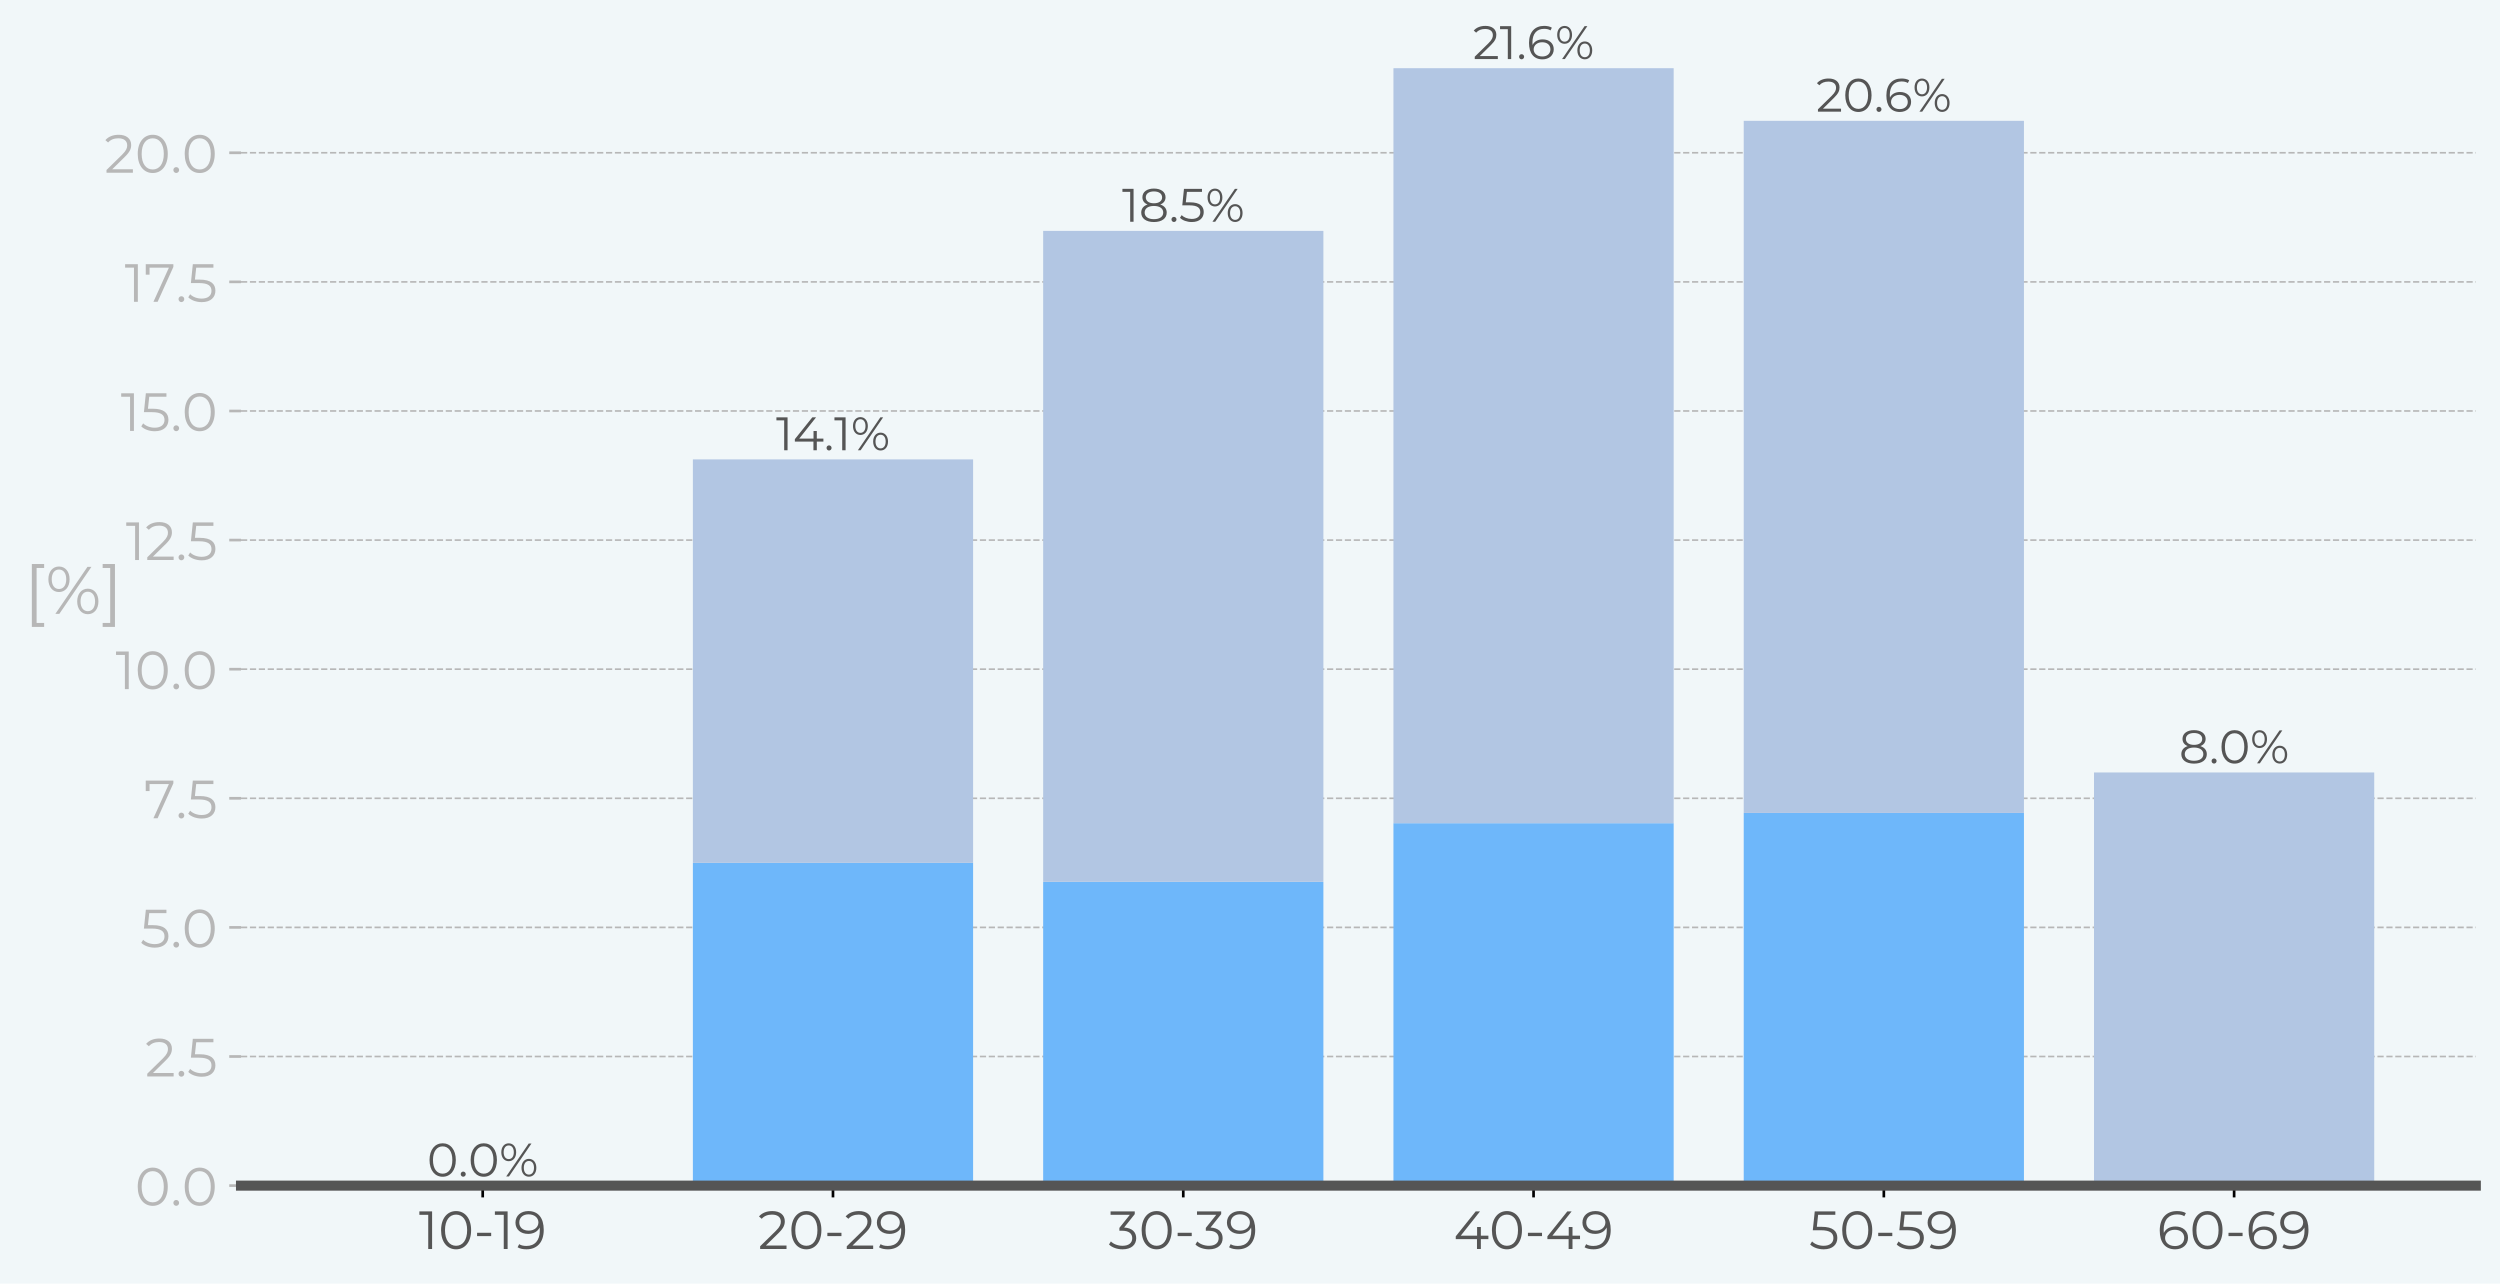
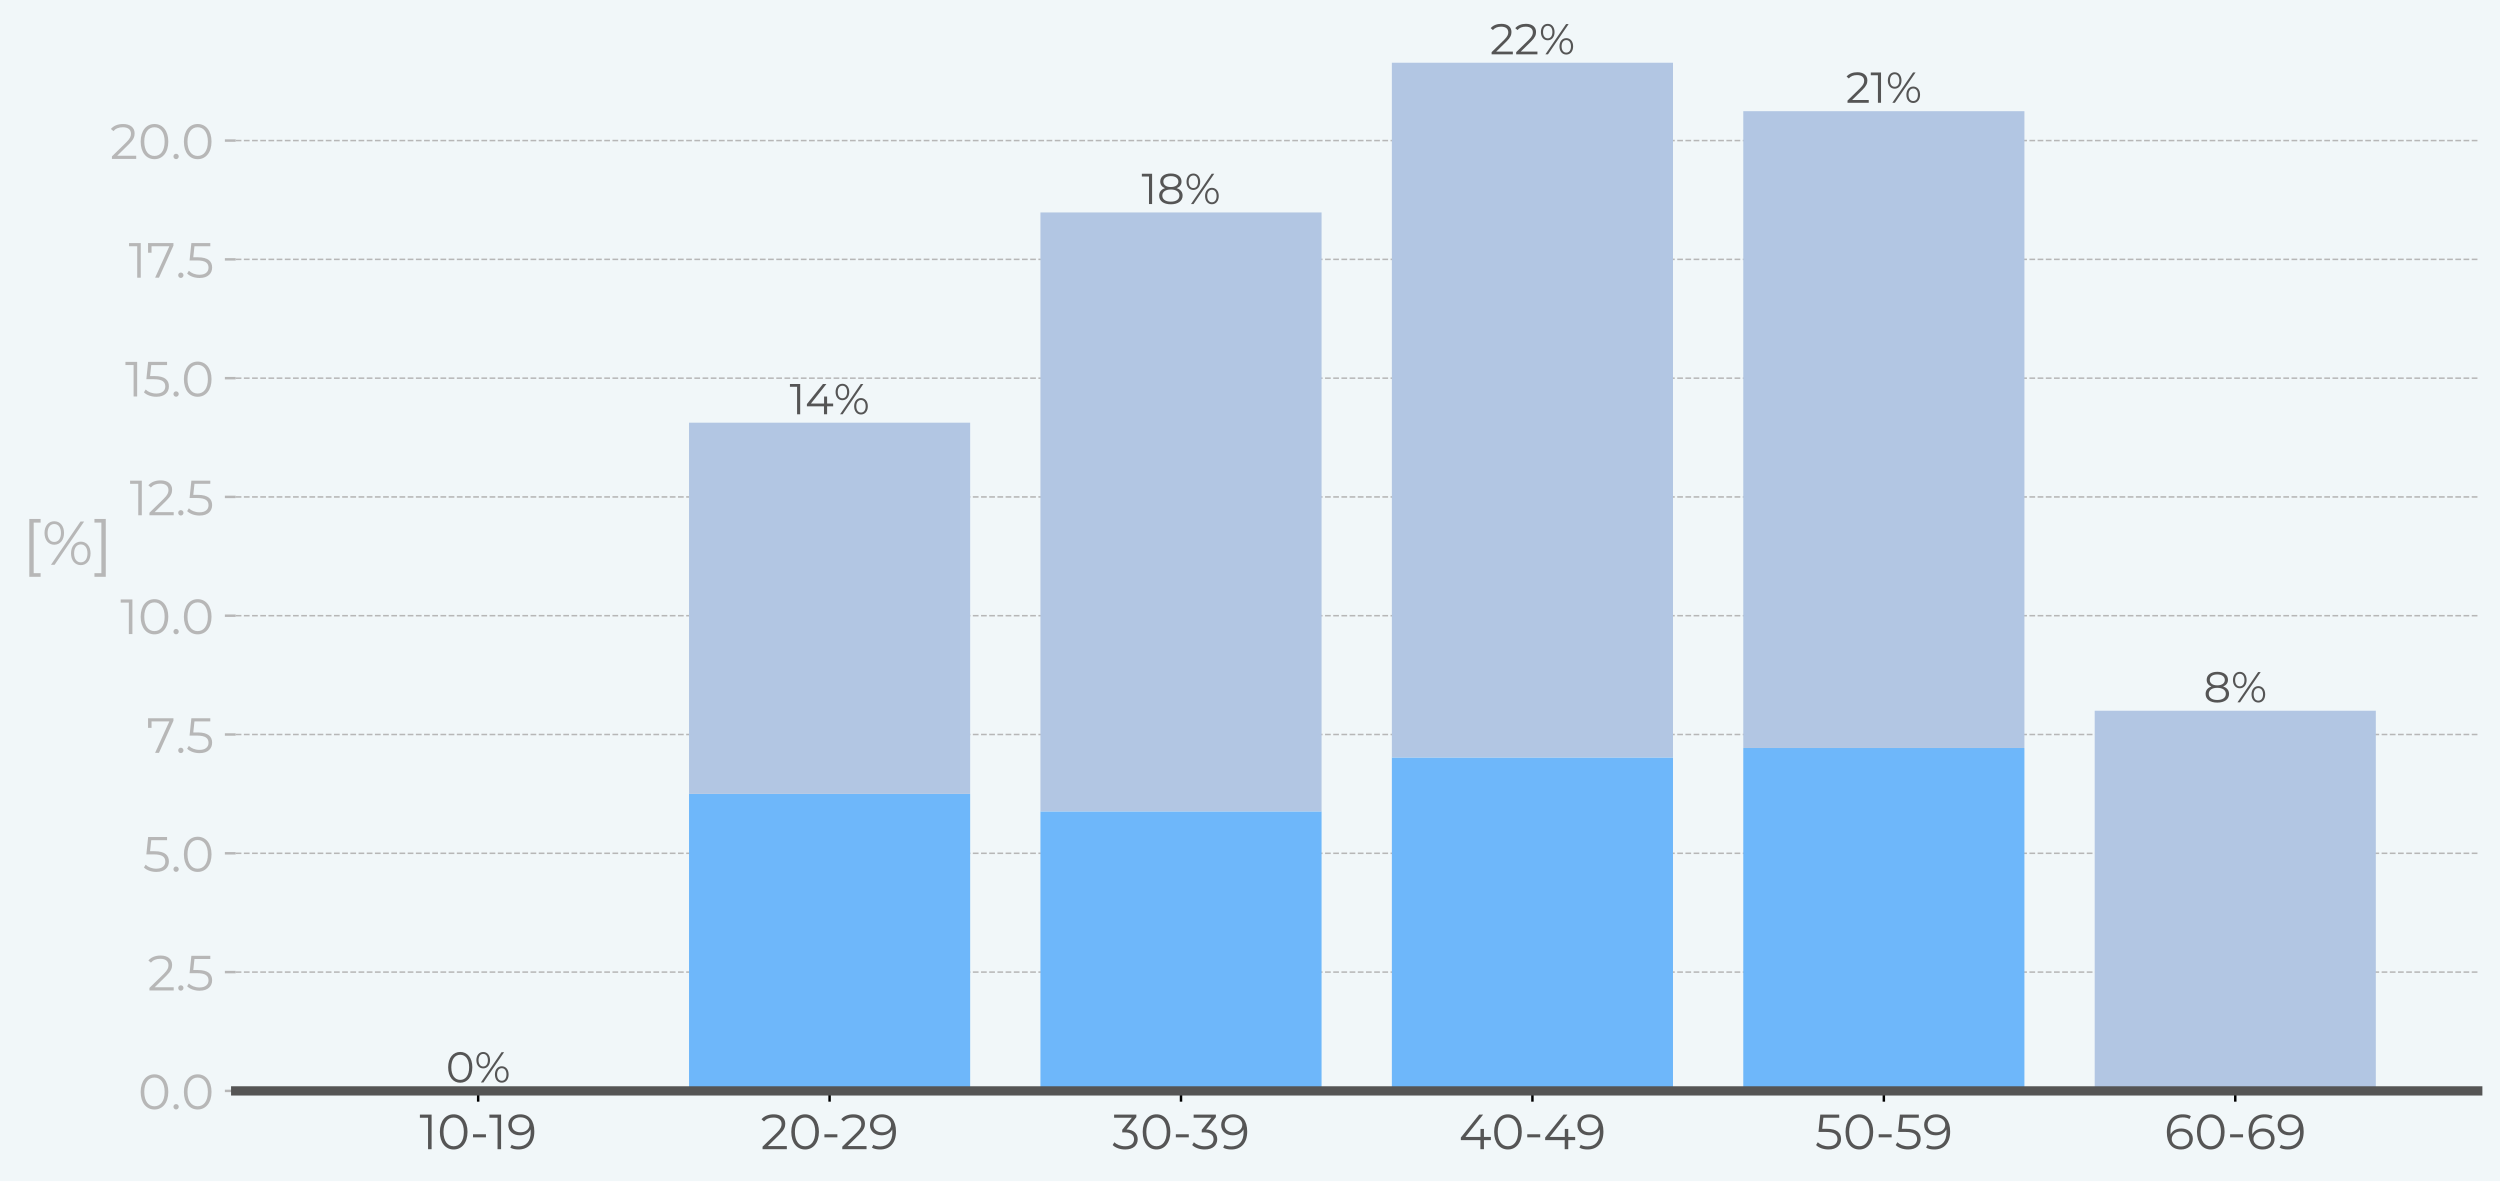
- <svg xmlns="http://www.w3.org/2000/svg" xmlns:xlink="http://www.w3.org/1999/xlink" width="744.226pt" height="382.123pt" viewBox="0 0 744.226 382.123" version="1.1">
+ <svg xmlns="http://www.w3.org/2000/svg" xmlns:xlink="http://www.w3.org/1999/xlink" width="808.855pt" height="382.123pt" viewBox="0 0 808.855 382.123" version="1.1">
  <defs>
    <style type="text/css">*{stroke-linejoin: round; stroke-linecap: butt}</style>
  </defs>
  <g id="figure_1">
    <g id="patch_1">
-       <path d="M 0 382.123  L 744.226 382.123  L 744.226 0  L 0 0  z " style="fill: #f1f7f9" />
+       <path d="M 0 382.123  L 808.855 382.123  L 808.855 0  L 0 0  z " style="fill: #f1f7f9" />
    </g>
    <g id="axes_1">
      <g id="patch_2">
-         <path d="M 71.746 352.945  L 737.026 352.945  L 737.026 20.305  L 71.746 20.305  z " style="fill: #f1f7f9" />
+         <path d="M 76.255 352.945  L 801.655 352.945  L 801.655 20.305  L 76.255 20.305  z " style="fill: #f1f7f9" />
      </g>
      <g id="matplotlib.axis_1">
        <g id="xtick_1">
          <g id="line2d_1">
            <defs>
-               <path id="mbeaa04ca14" d="M 0 0  L 0 3.5  " style="stroke: #000000; stroke-width: 0.8" />
+               <path id="mca6f323456" d="M 0 0  L 0 3.5  " style="stroke: #000000; stroke-width: 0.8" />
            </defs>
            <g>
-               <use xlink:href="#mbeaa04ca14" x="143.696" y="352.945" style="stroke: #000000; stroke-width: 0.8" />
+               <use xlink:href="#mca6f323456" x="154.707" y="352.945" style="stroke: #000000; stroke-width: 0.8" />
            </g>
          </g>
          <g id="text_1">
-             <g style="fill: #555555" transform="translate(124.6963 371.8178)scale(0.16 -0.16)">
+             <g style="fill: #555555" transform="translate(135.7074 371.8178)scale(0.16 -0.16)">
              <defs>
                <path id="Montserrat-Regular-31" d="M 58 4480  L 58 4070  L 1114 4070  L 1114 0  L 1574 0  L 1574 4480  L 58 4480  z " transform="scale(0.015625)" />
                <path id="Montserrat-Regular-30" d="M 2118 -38  C 3155 -38 3910 813 3910 2240  C 3910 3667 3155 4518 2118 4518  C 1082 4518 333 3667 333 2240  C 333 813 1082 -38 2118 -38  z M 2118 384  C 1338 384 800 1043 800 2240  C 800 3437 1338 4096 2118 4096  C 2899 4096 3437 3437 3437 2240  C 3437 1043 2899 384 2118 384  z " transform="scale(0.015625)" />
                <path id="Montserrat-Regular-2d" d="M 384 1536  L 2061 1536  L 2061 1933  L 384 1933  L 384 1536  z " transform="scale(0.015625)" />
                <path id="Montserrat-Regular-39" d="M 1728 4518  C 858 4518 198 3981 198 3142  C 198 2323 819 1798 1709 1798  C 2330 1798 2854 2074 3078 2566  C 3091 2432 3098 2304 3098 2202  C 3098 986 2477 365 1510 365  C 1178 365 870 422 640 576  L 454 205  C 736 32 1114 -38 1517 -38  C 2733 -38 3565 755 3565 2278  C 3565 3693 2918 4518 1728 4518  z M 1779 2189  C 1088 2189 653 2566 653 3155  C 653 3750 1101 4128 1747 4128  C 2522 4128 2931 3661 2931 3168  C 2931 2611 2464 2189 1779 2189  z " transform="scale(0.015625)" />
              </defs>
              <use xlink:href="#Montserrat-Regular-31" />
              <use xlink:href="#Montserrat-Regular-30" x="36.1" />
              <use xlink:href="#Montserrat-Regular-2d" x="102.3" />
              <use xlink:href="#Montserrat-Regular-31" x="140.5" />
              <use xlink:href="#Montserrat-Regular-39" x="176.6" />
            </g>
          </g>
        </g>
        <g id="xtick_2">
          <g id="line2d_2">
            <g>
-               <use xlink:href="#mbeaa04ca14" x="247.972" y="352.945" style="stroke: #000000; stroke-width: 0.8" />
+               <use xlink:href="#mca6f323456" x="268.406" y="352.945" style="stroke: #000000; stroke-width: 0.8" />
            </g>
          </g>
          <g id="text_2">
-             <g style="fill: #555555" transform="translate(225.6597 371.8178)scale(0.16 -0.16)">
+             <g style="fill: #555555" transform="translate(246.0939 371.8178)scale(0.16 -0.16)">
              <defs>
                <path id="Montserrat-Regular-32" d="M 928 410  L 2451 1907  C 3053 2496 3187 2880 3187 3309  C 3187 4058 2611 4518 1702 4518  C 1018 4518 461 4288 115 3878  L 442 3597  C 736 3936 1139 4096 1664 4096  C 2349 4096 2714 3776 2714 3258  C 2714 2950 2618 2650 2112 2150  L 250 326  L 250 0  L 3392 0  L 3392 410  L 928 410  z " transform="scale(0.015625)" />
              </defs>
              <use xlink:href="#Montserrat-Regular-32" />
              <use xlink:href="#Montserrat-Regular-30" x="56.8" />
              <use xlink:href="#Montserrat-Regular-2d" x="123" />
              <use xlink:href="#Montserrat-Regular-32" x="161.2" />
              <use xlink:href="#Montserrat-Regular-39" x="218" />
            </g>
          </g>
        </g>
        <g id="xtick_3">
          <g id="line2d_3">
            <g>
-               <use xlink:href="#mbeaa04ca14" x="352.248" y="352.945" style="stroke: #000000; stroke-width: 0.8" />
+               <use xlink:href="#mca6f323456" x="382.105" y="352.945" style="stroke: #000000; stroke-width: 0.8" />
            </g>
          </g>
          <g id="text_3">
-             <g style="fill: #555555" transform="translate(329.9981 371.8178)scale(0.16 -0.16)">
+             <g style="fill: #555555" transform="translate(359.8555 371.8178)scale(0.16 -0.16)">
              <defs>
                <path id="Montserrat-Regular-33" d="M 1856 2560  L 3123 4154  L 3123 4480  L 243 4480  L 243 4070  L 2534 4070  L 1293 2515  L 1293 2176  L 1613 2176  C 2445 2176 2822 1824 2822 1286  C 2822 730 2413 384 1670 384  C 1088 384 570 602 282 902  L 58 538  C 403 186 1024 -38 1670 -38  C 2752 -38 3296 538 3296 1286  C 3296 2003 2816 2509 1856 2560  z " transform="scale(0.015625)" />
              </defs>
              <use xlink:href="#Montserrat-Regular-33" />
              <use xlink:href="#Montserrat-Regular-30" x="56.4" />
              <use xlink:href="#Montserrat-Regular-2d" x="122.6" />
              <use xlink:href="#Montserrat-Regular-33" x="160.8" />
              <use xlink:href="#Montserrat-Regular-39" x="217.2" />
            </g>
          </g>
        </g>
        <g id="xtick_4">
          <g id="line2d_4">
            <g>
-               <use xlink:href="#mbeaa04ca14" x="456.524" y="352.945" style="stroke: #000000; stroke-width: 0.8" />
+               <use xlink:href="#mca6f323456" x="495.805" y="352.945" style="stroke: #000000; stroke-width: 0.8" />
            </g>
          </g>
          <g id="text_4">
-             <g style="fill: #555555" transform="translate(432.7239 371.8178)scale(0.16 -0.16)">
+             <g style="fill: #555555" transform="translate(472.0045 371.8178)scale(0.16 -0.16)">
              <defs>
                <path id="Montserrat-Regular-34" d="M 4141 1587  L 3245 1587  L 3245 2624  L 2797 2624  L 2797 1587  L 851 1587  L 3142 4480  L 2630 4480  L 256 1510  L 256 1178  L 2784 1178  L 2784 0  L 3245 0  L 3245 1178  L 4141 1178  L 4141 1587  z " transform="scale(0.015625)" />
              </defs>
              <use xlink:href="#Montserrat-Regular-34" />
              <use xlink:href="#Montserrat-Regular-30" x="66.1" />
              <use xlink:href="#Montserrat-Regular-2d" x="132.3" />
              <use xlink:href="#Montserrat-Regular-34" x="170.5" />
              <use xlink:href="#Montserrat-Regular-39" x="236.6" />
            </g>
          </g>
        </g>
        <g id="xtick_5">
          <g id="line2d_5">
            <g>
-               <use xlink:href="#mbeaa04ca14" x="560.8" y="352.945" style="stroke: #000000; stroke-width: 0.8" />
+               <use xlink:href="#mca6f323456" x="609.504" y="352.945" style="stroke: #000000; stroke-width: 0.8" />
            </g>
          </g>
          <g id="text_5">
-             <g style="fill: #555555" transform="translate(538.5198 371.8178)scale(0.16 -0.16)">
+             <g style="fill: #555555" transform="translate(587.2236 371.8178)scale(0.16 -0.16)">
              <defs>
                <path id="Montserrat-Regular-35" d="M 1510 2643  L 934 2643  L 1088 4070  L 3136 4070  L 3136 4480  L 685 4480  L 454 2234  L 1408 2234  C 2547 2234 2906 1875 2906 1299  C 2906 755 2502 384 1741 384  C 1165 384 653 602 365 902  L 141 538  C 486 186 1101 -38 1747 -38  C 2842 -38 3373 557 3373 1318  C 3373 2112 2861 2643 1510 2643  z " transform="scale(0.015625)" />
              </defs>
              <use xlink:href="#Montserrat-Regular-35" />
              <use xlink:href="#Montserrat-Regular-30" x="56.6" />
              <use xlink:href="#Montserrat-Regular-2d" x="122.8" />
              <use xlink:href="#Montserrat-Regular-35" x="161" />
              <use xlink:href="#Montserrat-Regular-39" x="217.6" />
            </g>
          </g>
        </g>
        <g id="xtick_6">
          <g id="line2d_6">
            <g>
-               <use xlink:href="#mbeaa04ca14" x="665.076" y="352.945" style="stroke: #000000; stroke-width: 0.8" />
+               <use xlink:href="#mca6f323456" x="723.203" y="352.945" style="stroke: #000000; stroke-width: 0.8" />
            </g>
          </g>
          <g id="text_6">
-             <g style="fill: #555555" transform="translate(642.1057 371.8178)scale(0.16 -0.16)">
+             <g style="fill: #555555" transform="translate(700.2326 371.8178)scale(0.16 -0.16)">
              <defs>
                <path id="Montserrat-Regular-36" d="M 2189 2682  C 1568 2682 1043 2406 819 1914  C 806 2048 800 2176 800 2278  C 800 3494 1421 4115 2387 4115  C 2720 4115 3027 4058 3258 3904  L 3443 4275  C 3162 4448 2784 4518 2381 4518  C 1165 4518 333 3725 333 2202  C 333 787 979 -38 2170 -38  C 3040 -38 3699 499 3699 1338  C 3699 2157 3078 2682 2189 2682  z M 2150 352  C 1376 352 966 819 966 1312  C 966 1869 1434 2291 2118 2291  C 2810 2291 3245 1914 3245 1325  C 3245 730 2797 352 2150 352  z " transform="scale(0.015625)" />
              </defs>
              <use xlink:href="#Montserrat-Regular-36" />
              <use xlink:href="#Montserrat-Regular-30" x="60.9" />
              <use xlink:href="#Montserrat-Regular-2d" x="127.1" />
              <use xlink:href="#Montserrat-Regular-36" x="165.3" />
              <use xlink:href="#Montserrat-Regular-39" x="226.2" />
            </g>
          </g>
        </g>
      </g>
      <g id="matplotlib.axis_2">
        <g id="ytick_1">
          <g id="line2d_7">
-             <path d="M 71.746 352.945  L 737.026 352.945  " clip-path="url(#p3bb1686ffc)" style="fill: none; stroke-dasharray: 1.85,0.8; stroke-dashoffset: 0; stroke: #b7b7b7; stroke-width: 0.5" />
+             <path d="M 76.255 352.945  L 801.655 352.945  " clip-path="url(#p62f607d85a)" style="fill: none; stroke-dasharray: 1.85,0.8; stroke-dashoffset: 0; stroke: #b7b7b7; stroke-width: 0.5" />
          </g>
          <g id="line2d_8">
            <defs>
-               <path id="mc4385645cc" d="M 0 0  L -3.5 0  " style="stroke: #b7b7b7; stroke-width: 0.8" />
+               <path id="m929544a62c" d="M 0 0  L -3.5 0  " style="stroke: #b7b7b7; stroke-width: 0.8" />
            </defs>
            <g>
-               <use xlink:href="#mc4385645cc" x="71.746" y="352.945" style="fill: #b7b7b7; stroke: #b7b7b7; stroke-width: 0.8" />
+               <use xlink:href="#m929544a62c" x="76.255" y="352.945" style="fill: #b7b7b7; stroke: #b7b7b7; stroke-width: 0.8" />
            </g>
          </g>
          <g id="text_7">
-             <g style="fill: #b7b7b7" transform="translate(40.1685 358.8816)scale(0.16 -0.16)">
+             <g style="fill: #b7b7b7" transform="translate(44.6775 358.8816)scale(0.16 -0.16)">
              <defs>
                <path id="Montserrat-Regular-2e" d="M 678 -32  C 864 -32 1024 122 1024 320  C 1024 518 864 666 678 666  C 493 666 339 518 339 320  C 339 122 493 -32 678 -32  z " transform="scale(0.015625)" />
              </defs>
              <use xlink:href="#Montserrat-Regular-30" />
              <use xlink:href="#Montserrat-Regular-2e" x="66.2" />
              <use xlink:href="#Montserrat-Regular-30" x="87.4" />
            </g>
          </g>
        </g>
        <g id="ytick_2">
          <g id="line2d_9">
-             <path d="M 71.746 314.512  L 737.026 314.512  " clip-path="url(#p3bb1686ffc)" style="fill: none; stroke-dasharray: 1.85,0.8; stroke-dashoffset: 0; stroke: #b7b7b7; stroke-width: 0.5" />
+             <path d="M 76.255 314.512  L 801.655 314.512  " clip-path="url(#p62f607d85a)" style="fill: none; stroke-dasharray: 1.85,0.8; stroke-dashoffset: 0; stroke: #b7b7b7; stroke-width: 0.5" />
          </g>
          <g id="line2d_10">
            <g>
-               <use xlink:href="#mc4385645cc" x="71.746" y="314.512" style="fill: #b7b7b7; stroke: #b7b7b7; stroke-width: 0.8" />
+               <use xlink:href="#m929544a62c" x="76.255" y="314.512" style="fill: #b7b7b7; stroke: #b7b7b7; stroke-width: 0.8" />
            </g>
          </g>
          <g id="text_8">
-             <g style="fill: #b7b7b7" transform="translate(43.211 320.4482)scale(0.16 -0.16)">
+             <g style="fill: #b7b7b7" transform="translate(47.72 320.4482)scale(0.16 -0.16)">
              <use xlink:href="#Montserrat-Regular-32" />
              <use xlink:href="#Montserrat-Regular-2e" x="56.8" />
              <use xlink:href="#Montserrat-Regular-35" x="78" />
            </g>
          </g>
        </g>
        <g id="ytick_3">
          <g id="line2d_11">
-             <path d="M 71.746 276.079  L 737.026 276.079  " clip-path="url(#p3bb1686ffc)" style="fill: none; stroke-dasharray: 1.85,0.8; stroke-dashoffset: 0; stroke: #b7b7b7; stroke-width: 0.5" />
+             <path d="M 76.255 276.079  L 801.655 276.079  " clip-path="url(#p62f607d85a)" style="fill: none; stroke-dasharray: 1.85,0.8; stroke-dashoffset: 0; stroke: #b7b7b7; stroke-width: 0.5" />
          </g>
          <g id="line2d_12">
            <g>
-               <use xlink:href="#mc4385645cc" x="71.746" y="276.079" style="fill: #b7b7b7; stroke: #b7b7b7; stroke-width: 0.8" />
+               <use xlink:href="#m929544a62c" x="76.255" y="276.079" style="fill: #b7b7b7; stroke: #b7b7b7; stroke-width: 0.8" />
            </g>
          </g>
          <g id="text_9">
-             <g style="fill: #b7b7b7" transform="translate(41.706 282.0148)scale(0.16 -0.16)">
+             <g style="fill: #b7b7b7" transform="translate(46.215 282.0148)scale(0.16 -0.16)">
              <use xlink:href="#Montserrat-Regular-35" />
              <use xlink:href="#Montserrat-Regular-2e" x="56.6" />
              <use xlink:href="#Montserrat-Regular-30" x="77.8" />
            </g>
          </g>
        </g>
        <g id="ytick_4">
          <g id="line2d_13">
-             <path d="M 71.746 237.645  L 737.026 237.645  " clip-path="url(#p3bb1686ffc)" style="fill: none; stroke-dasharray: 1.85,0.8; stroke-dashoffset: 0; stroke: #b7b7b7; stroke-width: 0.5" />
+             <path d="M 76.255 237.645  L 801.655 237.645  " clip-path="url(#p62f607d85a)" style="fill: none; stroke-dasharray: 1.85,0.8; stroke-dashoffset: 0; stroke: #b7b7b7; stroke-width: 0.5" />
          </g>
          <g id="line2d_14">
            <g>
-               <use xlink:href="#mc4385645cc" x="71.746" y="237.645" style="fill: #b7b7b7; stroke: #b7b7b7; stroke-width: 0.8" />
+               <use xlink:href="#m929544a62c" x="76.255" y="237.645" style="fill: #b7b7b7; stroke: #b7b7b7; stroke-width: 0.8" />
            </g>
          </g>
          <g id="text_10">
-             <g style="fill: #b7b7b7" transform="translate(42.8735 243.5813)scale(0.16 -0.16)">
+             <g style="fill: #b7b7b7" transform="translate(47.3825 243.5813)scale(0.16 -0.16)">
              <defs>
                <path id="Montserrat-Regular-37" d="M 205 4480  L 205 3232  L 659 3232  L 659 4070  L 2963 4070  L 1120 0  L 1619 0  L 3494 4154  L 3494 4480  L 205 4480  z " transform="scale(0.015625)" />
              </defs>
              <use xlink:href="#Montserrat-Regular-37" />
              <use xlink:href="#Montserrat-Regular-2e" x="58.9" />
              <use xlink:href="#Montserrat-Regular-35" x="80.1" />
            </g>
          </g>
        </g>
        <g id="ytick_5">
          <g id="line2d_15">
-             <path d="M 71.746 199.212  L 737.026 199.212  " clip-path="url(#p3bb1686ffc)" style="fill: none; stroke-dasharray: 1.85,0.8; stroke-dashoffset: 0; stroke: #b7b7b7; stroke-width: 0.5" />
+             <path d="M 76.255 199.212  L 801.655 199.212  " clip-path="url(#p62f607d85a)" style="fill: none; stroke-dasharray: 1.85,0.8; stroke-dashoffset: 0; stroke: #b7b7b7; stroke-width: 0.5" />
          </g>
          <g id="line2d_16">
            <g>
-               <use xlink:href="#mc4385645cc" x="71.746" y="199.212" style="fill: #b7b7b7; stroke: #b7b7b7; stroke-width: 0.8" />
+               <use xlink:href="#m929544a62c" x="76.255" y="199.212" style="fill: #b7b7b7; stroke: #b7b7b7; stroke-width: 0.8" />
            </g>
          </g>
          <g id="text_11">
-             <g style="fill: #b7b7b7" transform="translate(34.3935 205.1479)scale(0.16 -0.16)">
+             <g style="fill: #b7b7b7" transform="translate(38.9025 205.1479)scale(0.16 -0.16)">
              <use xlink:href="#Montserrat-Regular-31" />
              <use xlink:href="#Montserrat-Regular-30" x="36.1" />
              <use xlink:href="#Montserrat-Regular-2e" x="102.3" />
              <use xlink:href="#Montserrat-Regular-30" x="123.5" />
            </g>
          </g>
        </g>
        <g id="ytick_6">
          <g id="line2d_17">
-             <path d="M 71.746 160.778  L 737.026 160.778  " clip-path="url(#p3bb1686ffc)" style="fill: none; stroke-dasharray: 1.85,0.8; stroke-dashoffset: 0; stroke: #b7b7b7; stroke-width: 0.5" />
+             <path d="M 76.255 160.778  L 801.655 160.778  " clip-path="url(#p62f607d85a)" style="fill: none; stroke-dasharray: 1.85,0.8; stroke-dashoffset: 0; stroke: #b7b7b7; stroke-width: 0.5" />
          </g>
          <g id="line2d_18">
            <g>
-               <use xlink:href="#mc4385645cc" x="71.746" y="160.778" style="fill: #b7b7b7; stroke: #b7b7b7; stroke-width: 0.8" />
+               <use xlink:href="#m929544a62c" x="76.255" y="160.778" style="fill: #b7b7b7; stroke: #b7b7b7; stroke-width: 0.8" />
            </g>
          </g>
          <g id="text_12">
-             <g style="fill: #b7b7b7" transform="translate(37.436 166.7145)scale(0.16 -0.16)">
+             <g style="fill: #b7b7b7" transform="translate(41.945 166.7145)scale(0.16 -0.16)">
              <use xlink:href="#Montserrat-Regular-31" />
              <use xlink:href="#Montserrat-Regular-32" x="36.1" />
              <use xlink:href="#Montserrat-Regular-2e" x="92.9" />
              <use xlink:href="#Montserrat-Regular-35" x="114.1" />
            </g>
          </g>
        </g>
        <g id="ytick_7">
          <g id="line2d_19">
-             <path d="M 71.746 122.345  L 737.026 122.345  " clip-path="url(#p3bb1686ffc)" style="fill: none; stroke-dasharray: 1.85,0.8; stroke-dashoffset: 0; stroke: #b7b7b7; stroke-width: 0.5" />
+             <path d="M 76.255 122.345  L 801.655 122.345  " clip-path="url(#p62f607d85a)" style="fill: none; stroke-dasharray: 1.85,0.8; stroke-dashoffset: 0; stroke: #b7b7b7; stroke-width: 0.5" />
          </g>
          <g id="line2d_20">
            <g>
-               <use xlink:href="#mc4385645cc" x="71.746" y="122.345" style="fill: #b7b7b7; stroke: #b7b7b7; stroke-width: 0.8" />
+               <use xlink:href="#m929544a62c" x="76.255" y="122.345" style="fill: #b7b7b7; stroke: #b7b7b7; stroke-width: 0.8" />
            </g>
          </g>
          <g id="text_13">
-             <g style="fill: #b7b7b7" transform="translate(35.931 128.2811)scale(0.16 -0.16)">
+             <g style="fill: #b7b7b7" transform="translate(40.44 128.2811)scale(0.16 -0.16)">
              <use xlink:href="#Montserrat-Regular-31" />
              <use xlink:href="#Montserrat-Regular-35" x="36.1" />
              <use xlink:href="#Montserrat-Regular-2e" x="92.7" />
              <use xlink:href="#Montserrat-Regular-30" x="113.9" />
            </g>
          </g>
        </g>
        <g id="ytick_8">
          <g id="line2d_21">
-             <path d="M 71.746 83.911  L 737.026 83.911  " clip-path="url(#p3bb1686ffc)" style="fill: none; stroke-dasharray: 1.85,0.8; stroke-dashoffset: 0; stroke: #b7b7b7; stroke-width: 0.5" />
+             <path d="M 76.255 83.911  L 801.655 83.911  " clip-path="url(#p62f607d85a)" style="fill: none; stroke-dasharray: 1.85,0.8; stroke-dashoffset: 0; stroke: #b7b7b7; stroke-width: 0.5" />
          </g>
          <g id="line2d_22">
            <g>
-               <use xlink:href="#mc4385645cc" x="71.746" y="83.911" style="fill: #b7b7b7; stroke: #b7b7b7; stroke-width: 0.8" />
+               <use xlink:href="#m929544a62c" x="76.255" y="83.911" style="fill: #b7b7b7; stroke: #b7b7b7; stroke-width: 0.8" />
            </g>
          </g>
          <g id="text_14">
-             <g style="fill: #b7b7b7" transform="translate(37.0985 89.84772)scale(0.16 -0.16)">
+             <g style="fill: #b7b7b7" transform="translate(41.6075 89.84772)scale(0.16 -0.16)">
              <use xlink:href="#Montserrat-Regular-31" />
              <use xlink:href="#Montserrat-Regular-37" x="36.1" />
              <use xlink:href="#Montserrat-Regular-2e" x="95" />
              <use xlink:href="#Montserrat-Regular-35" x="116.2" />
            </g>
          </g>
        </g>
        <g id="ytick_9">
          <g id="line2d_23">
-             <path d="M 71.746 45.478  L 737.026 45.478  " clip-path="url(#p3bb1686ffc)" style="fill: none; stroke-dasharray: 1.85,0.8; stroke-dashoffset: 0; stroke: #b7b7b7; stroke-width: 0.5" />
+             <path d="M 76.255 45.478  L 801.655 45.478  " clip-path="url(#p62f607d85a)" style="fill: none; stroke-dasharray: 1.85,0.8; stroke-dashoffset: 0; stroke: #b7b7b7; stroke-width: 0.5" />
          </g>
          <g id="line2d_24">
            <g>
-               <use xlink:href="#mc4385645cc" x="71.746" y="45.478" style="fill: #b7b7b7; stroke: #b7b7b7; stroke-width: 0.8" />
+               <use xlink:href="#m929544a62c" x="76.255" y="45.478" style="fill: #b7b7b7; stroke: #b7b7b7; stroke-width: 0.8" />
            </g>
          </g>
          <g id="text_15">
-             <g style="fill: #b7b7b7" transform="translate(31.081 51.41432)scale(0.16 -0.16)">
+             <g style="fill: #b7b7b7" transform="translate(35.59 51.41432)scale(0.16 -0.16)">
              <use xlink:href="#Montserrat-Regular-32" />
              <use xlink:href="#Montserrat-Regular-30" x="56.8" />
              <use xlink:href="#Montserrat-Regular-2e" x="123" />
              <use xlink:href="#Montserrat-Regular-30" x="144.2" />
            </g>
          </g>
        </g>
        <g id="text_16">
          <g style="fill: #b7b7b7" transform="translate(7.2 182.7441)scale(0.2 -0.2)">
            <defs>
              <path id="Montserrat-Regular-5b" d="M 730 -1242  L 1901 -1242  L 1901 -864  L 1184 -864  L 1184 4371  L 1901 4371  L 1901 4749  L 730 4749  L 730 -1242  z " transform="scale(0.015625)" />
              <path id="Montserrat-Regular-25" d="M 1280 2080  C 1875 2080 2291 2560 2291 3296  C 2291 4032 1875 4512 1280 4512  C 678 4512 269 4026 269 3296  C 269 2566 678 2080 1280 2080  z M 934 0  L 1312 0  L 4371 4480  L 3994 4480  L 934 0  z M 1280 2368  C 858 2368 589 2720 589 3296  C 589 3872 858 4224 1280 4224  C 1696 4224 1971 3878 1971 3296  C 1971 2714 1696 2368 1280 2368  z M 4026 -32  C 4627 -32 5037 454 5037 1184  C 5037 1914 4627 2400 4026 2400  C 3430 2400 3014 1914 3014 1184  C 3014 454 3430 -32 4026 -32  z M 4026 256  C 3610 256 3334 602 3334 1184  C 3334 1766 3610 2112 4026 2112  C 4448 2112 4717 1760 4717 1184  C 4717 608 4448 256 4026 256  z " transform="scale(0.015625)" />
              <path id="Montserrat-Regular-5d" d="M 1306 -1242  L 1306 4749  L 134 4749  L 134 4371  L 851 4371  L 851 -864  L 134 -864  L 134 -1242  L 1306 -1242  z " transform="scale(0.015625)" />
            </defs>
            <use xlink:href="#Montserrat-Regular-5b" />
            <use xlink:href="#Montserrat-Regular-25" x="31.8" />
            <use xlink:href="#Montserrat-Regular-5d" x="114.7" />
          </g>
        </g>
      </g>
      <g id="patch_3">
-         <path d="M 101.986 352.945  L 185.407 352.945  L 185.407 352.945  L 101.986 352.945  z " clip-path="url(#p3bb1686ffc)" style="fill: #6eb7fa" />
+         <path d="M 109.228 352.945  L 200.187 352.945  L 200.187 352.945  L 109.228 352.945  z " clip-path="url(#p62f607d85a)" style="fill: #6eb7fa" />
      </g>
      <g id="patch_4">
-         <path d="M 206.262 352.945  L 289.683 352.945  L 289.683 256.862  L 206.262 256.862  z " clip-path="url(#p3bb1686ffc)" style="fill: #6eb7fa" />
+         <path d="M 222.927 352.945  L 313.886 352.945  L 313.886 256.862  L 222.927 256.862  z " clip-path="url(#p62f607d85a)" style="fill: #6eb7fa" />
      </g>
      <g id="patch_5">
-         <path d="M 310.538 352.945  L 393.958 352.945  L 393.958 262.514  L 310.538 262.514  z " clip-path="url(#p3bb1686ffc)" style="fill: #6eb7fa" />
+         <path d="M 336.626 352.945  L 427.585 352.945  L 427.585 262.514  L 336.626 262.514  z " clip-path="url(#p62f607d85a)" style="fill: #6eb7fa" />
      </g>
      <g id="patch_6">
-         <path d="M 414.814 352.945  L 498.234 352.945  L 498.234 245.062  L 414.814 245.062  z " clip-path="url(#p3bb1686ffc)" style="fill: #6eb7fa" />
+         <path d="M 450.325 352.945  L 541.284 352.945  L 541.284 245.062  L 450.325 245.062  z " clip-path="url(#p62f607d85a)" style="fill: #6eb7fa" />
      </g>
      <g id="patch_7">
-         <path d="M 519.089 352.945  L 602.51 352.945  L 602.51 242.004  L 519.089 242.004  z " clip-path="url(#p3bb1686ffc)" style="fill: #6eb7fa" />
+         <path d="M 564.024 352.945  L 654.983 352.945  L 654.983 242.004  L 564.024 242.004  z " clip-path="url(#p62f607d85a)" style="fill: #6eb7fa" />
      </g>
      <g id="patch_8">
-         <path d="M 623.365 352.945  L 706.786 352.945  L 706.786 352.945  L 623.365 352.945  z " clip-path="url(#p3bb1686ffc)" style="fill: #6eb7fa" />
+         <path d="M 677.723 352.945  L 768.682 352.945  L 768.682 352.945  L 677.723 352.945  z " clip-path="url(#p62f607d85a)" style="fill: #6eb7fa" />
      </g>
      <g id="patch_9">
-         <path d="M 101.986 352.945  L 185.407 352.945  L 185.407 352.945  L 101.986 352.945  z " clip-path="url(#p3bb1686ffc)" style="fill: #b2c6e3" />
+         <path d="M 109.228 352.945  L 200.187 352.945  L 200.187 352.945  L 109.228 352.945  z " clip-path="url(#p62f607d85a)" style="fill: #b2c6e3" />
      </g>
      <g id="patch_10">
-         <path d="M 206.262 256.862  L 289.683 256.862  L 289.683 136.757  L 206.262 136.757  z " clip-path="url(#p3bb1686ffc)" style="fill: #b2c6e3" />
+         <path d="M 222.927 256.862  L 313.886 256.862  L 313.886 136.757  L 222.927 136.757  z " clip-path="url(#p62f607d85a)" style="fill: #b2c6e3" />
      </g>
      <g id="patch_11">
-         <path d="M 310.538 262.514  L 393.958 262.514  L 393.958 68.732  L 310.538 68.732  z " clip-path="url(#p3bb1686ffc)" style="fill: #b2c6e3" />
+         <path d="M 336.626 262.514  L 427.585 262.514  L 427.585 68.732  L 336.626 68.732  z " clip-path="url(#p62f607d85a)" style="fill: #b2c6e3" />
      </g>
      <g id="patch_12">
-         <path d="M 414.814 245.062  L 498.234 245.062  L 498.234 20.305  L 414.814 20.305  z " clip-path="url(#p3bb1686ffc)" style="fill: #b2c6e3" />
+         <path d="M 450.325 245.062  L 541.284 245.062  L 541.284 20.305  L 450.325 20.305  z " clip-path="url(#p62f607d85a)" style="fill: #b2c6e3" />
      </g>
      <g id="patch_13">
-         <path d="M 519.089 242.004  L 602.51 242.004  L 602.51 35.969  L 519.089 35.969  z " clip-path="url(#p3bb1686ffc)" style="fill: #b2c6e3" />
+         <path d="M 564.024 242.004  L 654.983 242.004  L 654.983 35.969  L 564.024 35.969  z " clip-path="url(#p62f607d85a)" style="fill: #b2c6e3" />
      </g>
      <g id="patch_14">
-         <path d="M 623.365 352.945  L 706.786 352.945  L 706.786 229.958  L 623.365 229.958  z " clip-path="url(#p3bb1686ffc)" style="fill: #b2c6e3" />
+         <path d="M 677.723 352.945  L 768.682 352.945  L 768.682 229.958  L 677.723 229.958  z " clip-path="url(#p62f607d85a)" style="fill: #b2c6e3" />
      </g>
      <g id="text_17">
-         <g style="fill: #555555" transform="translate(127.1403 350.2284)scale(0.14 -0.14)">
+         <g style="fill: #555555" transform="translate(144.2697 350.2284)scale(0.14 -0.14)">
          <use xlink:href="#Montserrat-Regular-30" />
-           <use xlink:href="#Montserrat-Regular-2e" x="66.2" />
-           <use xlink:href="#Montserrat-Regular-30" x="87.4" />
-           <use xlink:href="#Montserrat-Regular-25" x="153.6" />
+           <use xlink:href="#Montserrat-Regular-25" x="66.2" />
        </g>
      </g>
      <g id="text_18">
-         <g style="fill: #555555" transform="translate(231.0049 134.0405)scale(0.14 -0.14)">
+         <g style="fill: #555555" transform="translate(255.4498 134.0405)scale(0.14 -0.14)">
          <use xlink:href="#Montserrat-Regular-31" />
          <use xlink:href="#Montserrat-Regular-34" x="36.1" />
-           <use xlink:href="#Montserrat-Regular-2e" x="102.2" />
-           <use xlink:href="#Montserrat-Regular-31" x="123.4" />
-           <use xlink:href="#Montserrat-Regular-25" x="159.5" />
+           <use xlink:href="#Montserrat-Regular-25" x="102.2" />
        </g>
      </g>
      <g id="text_19">
-         <g style="fill: #555555" transform="translate(334.0065 66.01502)scale(0.14 -0.14)">
+         <g style="fill: #555555" transform="translate(369.3097 66.01502)scale(0.14 -0.14)">
          <defs>
            <path id="Montserrat-Regular-38" d="M 2899 2349  C 3360 2528 3616 2867 3616 3334  C 3616 4064 2982 4518 2035 4518  C 1088 4518 467 4064 467 3334  C 467 2867 717 2528 1171 2349  C 614 2163 307 1786 307 1248  C 307 454 960 -38 2035 -38  C 3104 -38 3776 454 3776 1248  C 3776 1779 3462 2163 2899 2349  z M 928 3322  C 928 3821 1357 4128 2035 4128  C 2707 4128 3149 3821 3149 3315  C 3149 2829 2733 2515 2035 2515  C 1338 2515 928 2829 928 3322  z M 2035 352  C 1242 352 774 698 774 1254  C 774 1805 1242 2150 2035 2150  C 2829 2150 3302 1805 3302 1254  C 3302 698 2829 352 2035 352  z " transform="scale(0.015625)" />
          </defs>
          <use xlink:href="#Montserrat-Regular-31" />
          <use xlink:href="#Montserrat-Regular-38" x="36.1" />
-           <use xlink:href="#Montserrat-Regular-2e" x="99.9" />
-           <use xlink:href="#Montserrat-Regular-35" x="121.1" />
-           <use xlink:href="#Montserrat-Regular-25" x="177.7" />
+           <use xlink:href="#Montserrat-Regular-25" x="99.9" />
        </g>
      </g>
      <g id="text_20">
-         <g style="fill: #555555" transform="translate(438.4705 17.58844)scale(0.14 -0.14)">
+         <g style="fill: #555555" transform="translate(482.0495 17.58844)scale(0.14 -0.14)">
+           <use xlink:href="#Montserrat-Regular-32" />
+           <use xlink:href="#Montserrat-Regular-32" x="56.8" />
+           <use xlink:href="#Montserrat-Regular-25" x="113.6" />
+         </g>
+       </g>
+       <g id="text_21">
+         <g style="fill: #555555" transform="translate(597.1978 33.2519)scale(0.14 -0.14)">
          <use xlink:href="#Montserrat-Regular-32" />
          <use xlink:href="#Montserrat-Regular-31" x="56.8" />
-           <use xlink:href="#Montserrat-Regular-2e" x="92.9" />
-           <use xlink:href="#Montserrat-Regular-36" x="114.1" />
-           <use xlink:href="#Montserrat-Regular-25" x="175" />
-         </g>
-       </g>
-       <g id="text_21">
-         <g style="fill: #555555" transform="translate(540.6387 33.2519)scale(0.14 -0.14)">
-           <use xlink:href="#Montserrat-Regular-32" />
-           <use xlink:href="#Montserrat-Regular-30" x="56.8" />
-           <use xlink:href="#Montserrat-Regular-2e" x="123" />
-           <use xlink:href="#Montserrat-Regular-36" x="144.2" />
-           <use xlink:href="#Montserrat-Regular-25" x="205.1" />
+           <use xlink:href="#Montserrat-Regular-25" x="92.9" />
        </g>
      </g>
      <g id="text_22">
-         <g style="fill: #555555" transform="translate(648.688 227.2415)scale(0.14 -0.14)">
+         <g style="fill: #555555" transform="translate(712.9334 227.2415)scale(0.14 -0.14)">
          <use xlink:href="#Montserrat-Regular-38" />
-           <use xlink:href="#Montserrat-Regular-2e" x="63.8" />
-           <use xlink:href="#Montserrat-Regular-30" x="85" />
-           <use xlink:href="#Montserrat-Regular-25" x="151.2" />
+           <use xlink:href="#Montserrat-Regular-25" x="63.8" />
        </g>
      </g>
      <g id="line2d_25">
-         <path d="M 71.746 352.945  L 737.026 352.945  " style="fill: none; stroke: #555555; stroke-width: 3; stroke-linecap: square" />
+         <path d="M 76.255 352.945  L 801.655 352.945  " style="fill: none; stroke: #555555; stroke-width: 3; stroke-linecap: square" />
      </g>
    </g>
  </g>
  <defs>
-     <clipPath id="p3bb1686ffc">
-       <rect x="71.746" y="20.305" width="665.28" height="332.64" />
+     <clipPath id="p62f607d85a">
+       <rect x="76.255" y="20.305" width="725.4" height="332.64" />
    </clipPath>
  </defs>
</svg>
